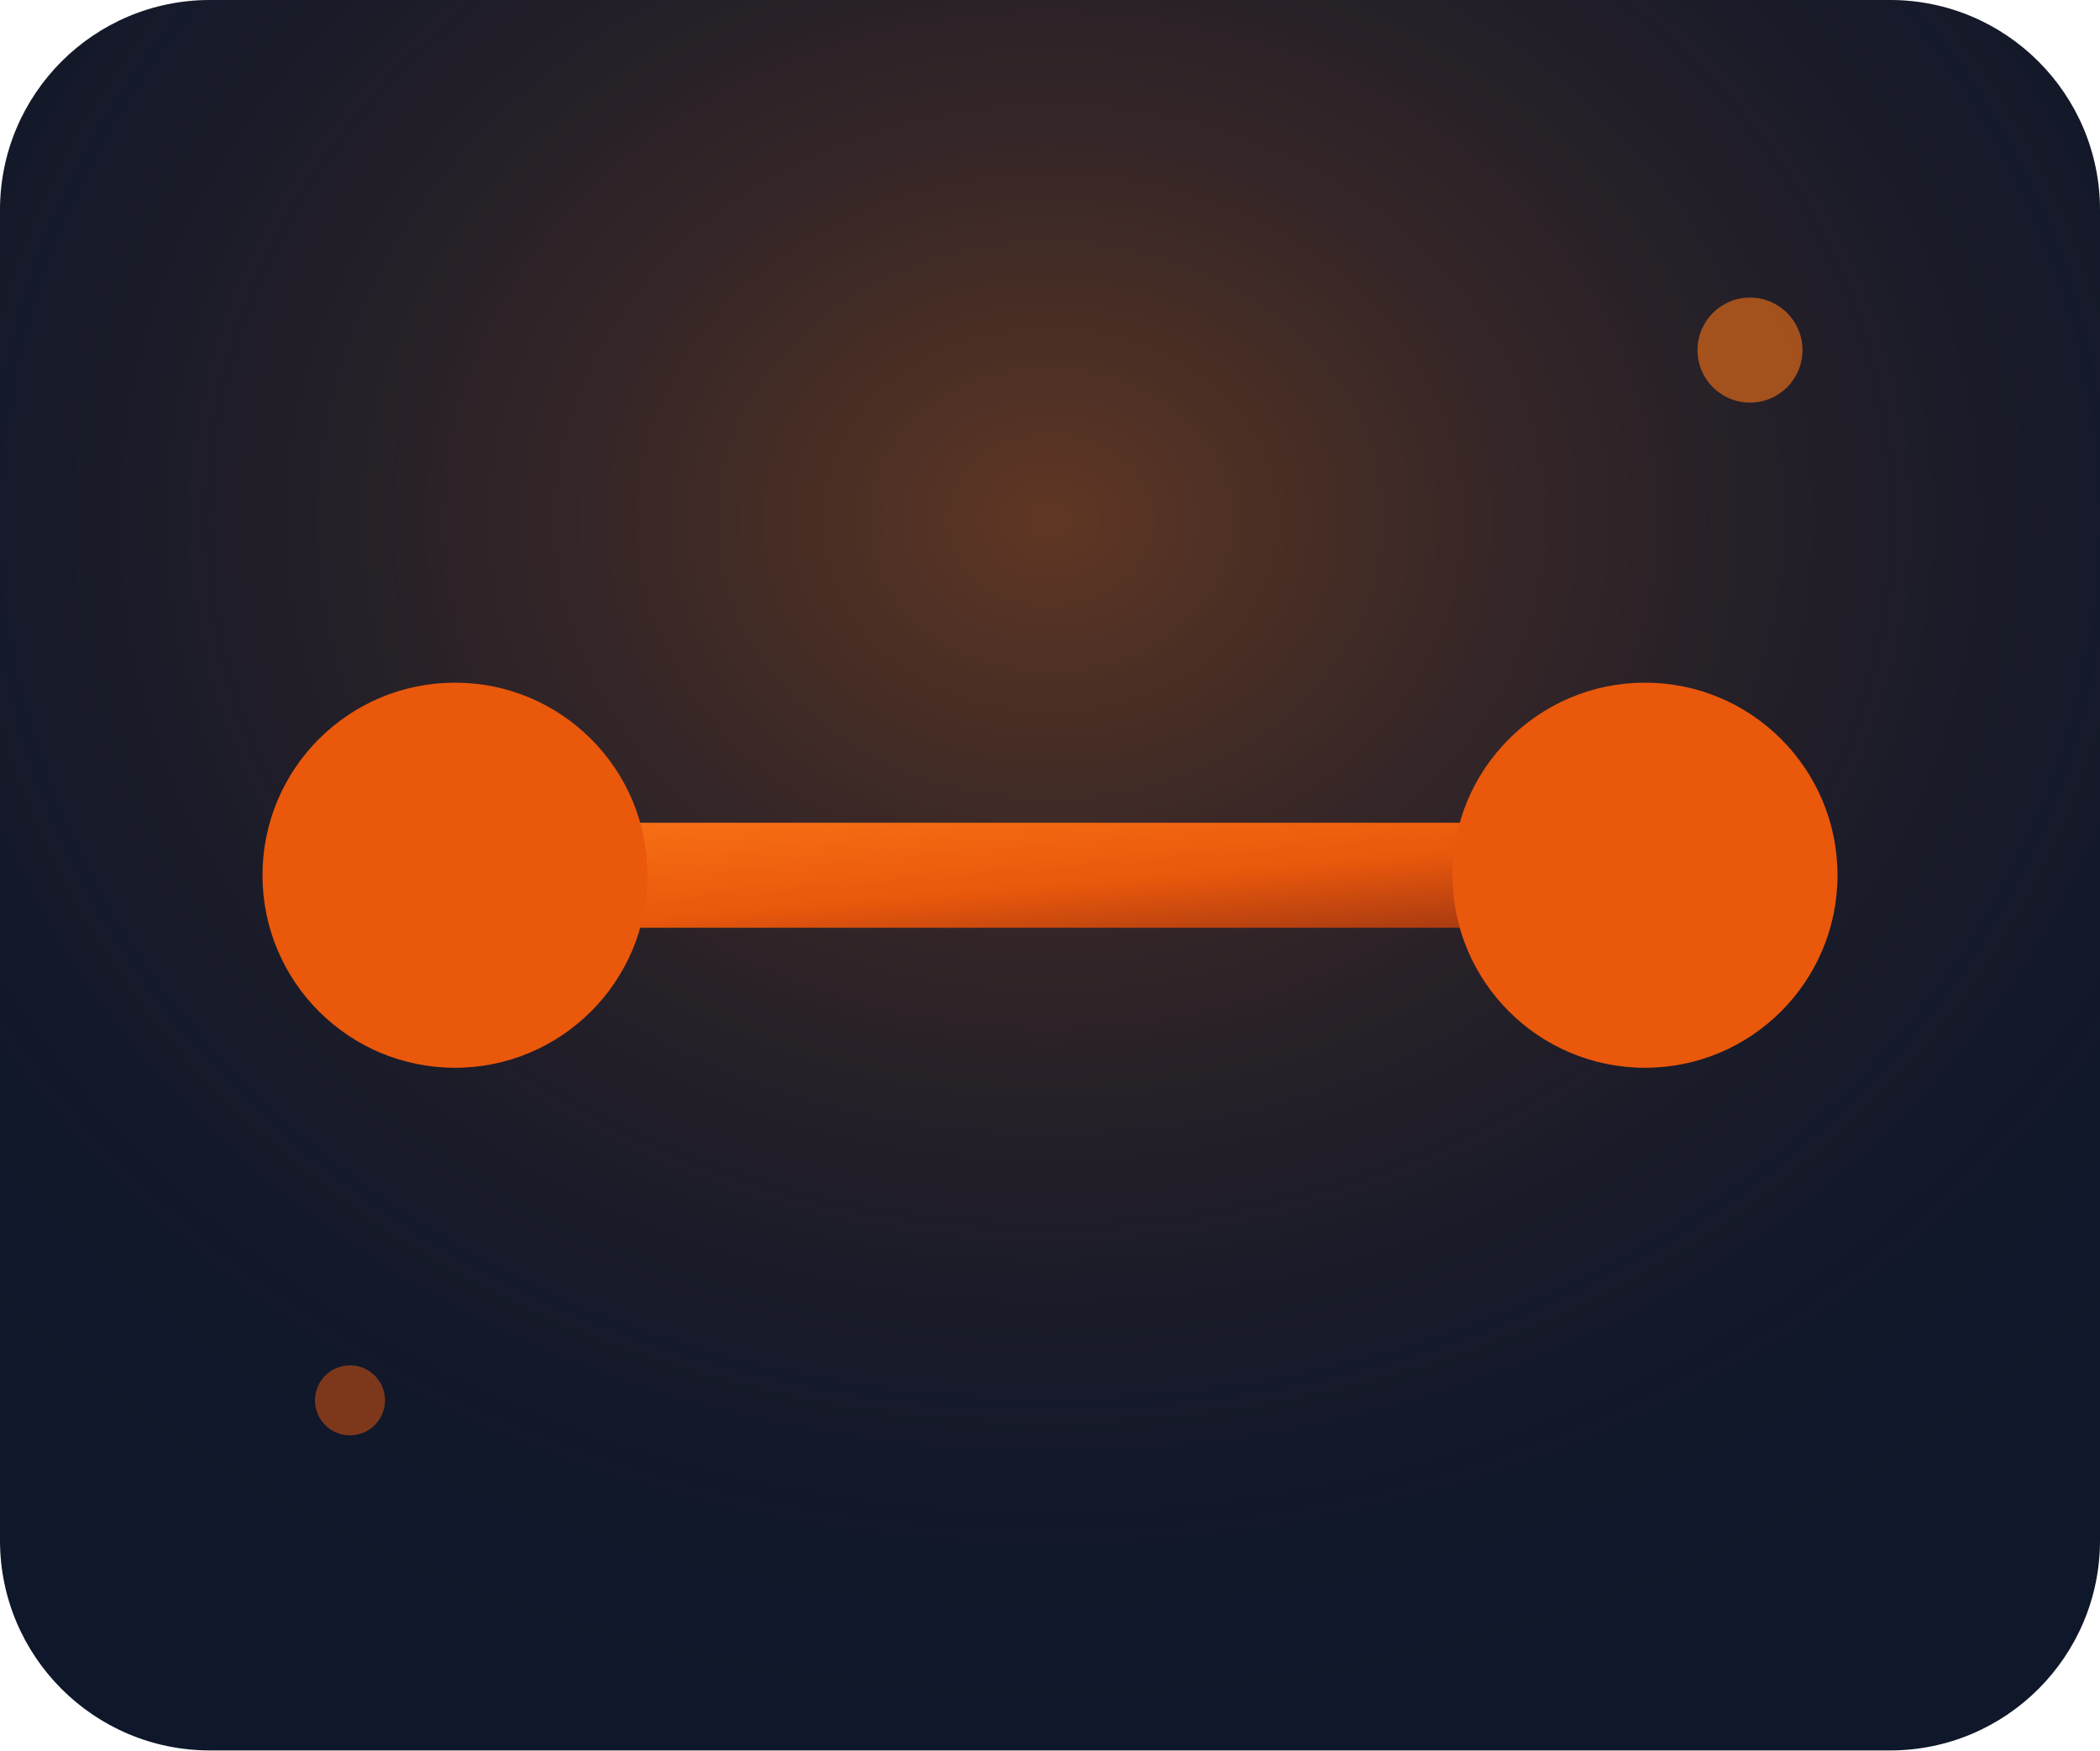
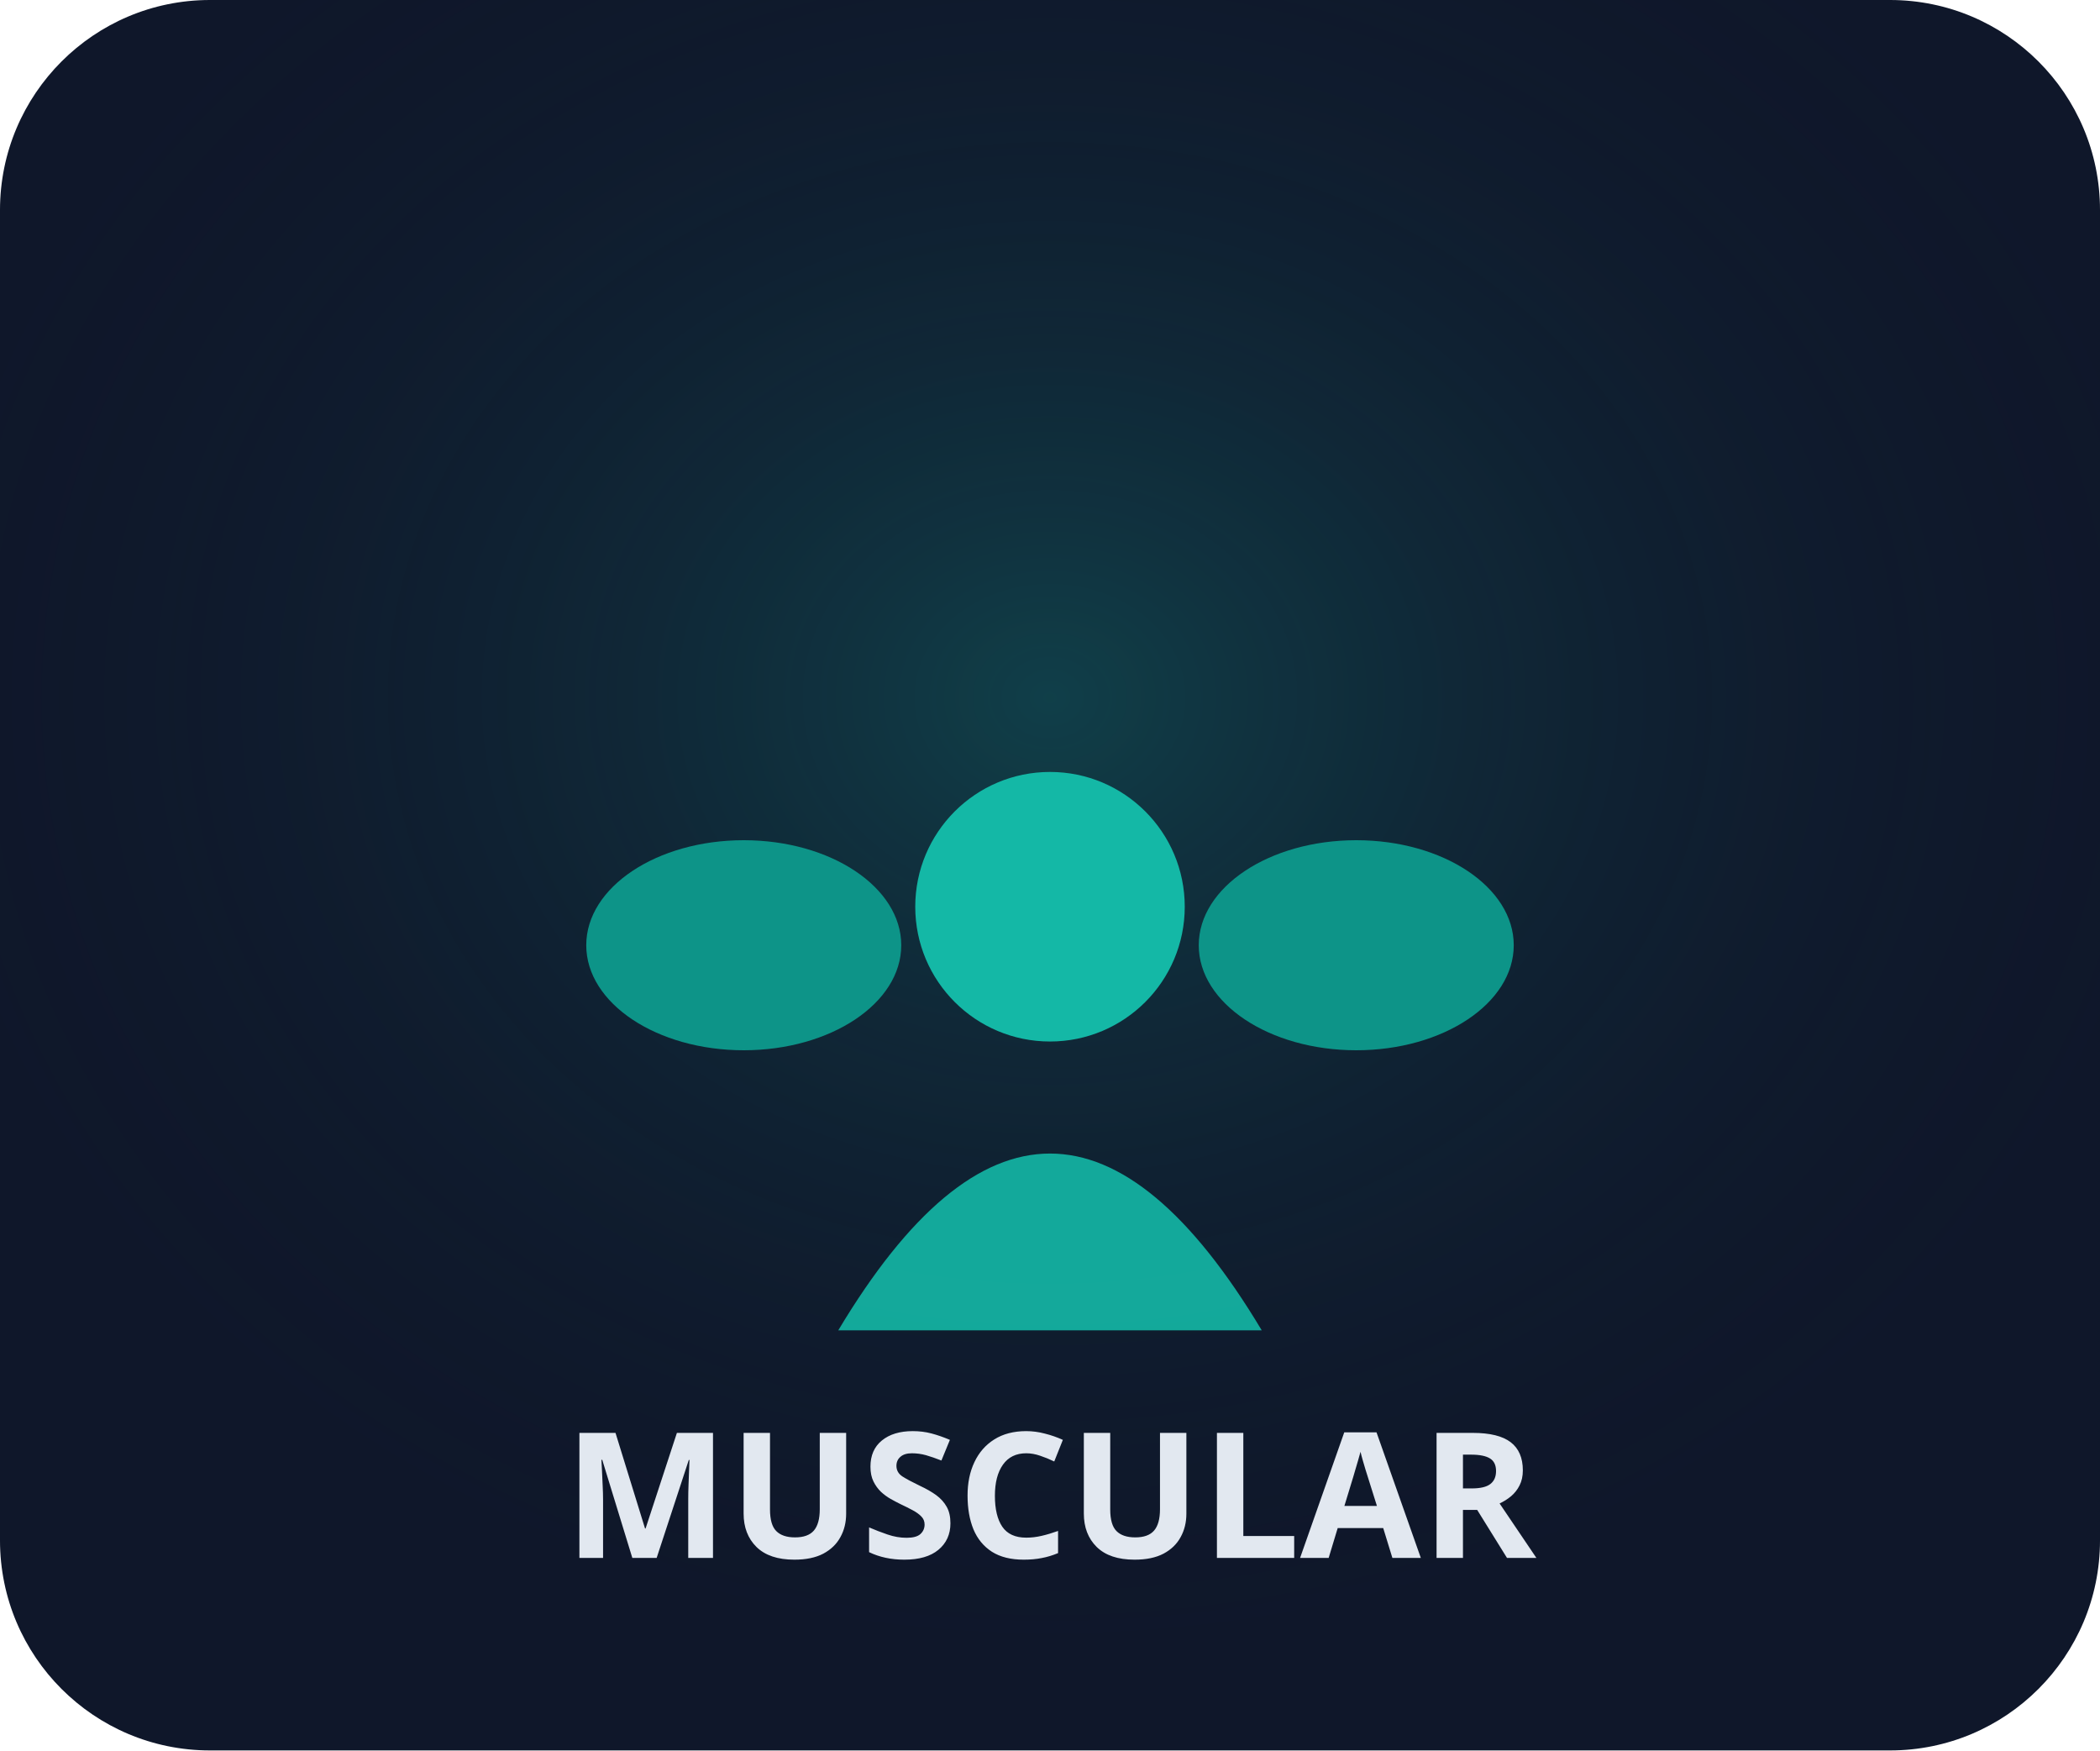
- <svg xmlns="http://www.w3.org/2000/svg" viewBox="0 0 240 200" role="img" aria-label="physique-muscular">
-   <defs>
-     <linearGradient id="g" x1="0%" y1="0%" x2="100%" y2="100%">
-       <stop offset="0%" stop-color="#f97316" />
-       <stop offset="55%" stop-color="#ea580c" />
-       <stop offset="100%" stop-color="#9a3412" />
-     </linearGradient>
-     <radialGradient id="bg" cx="50%" cy="30%" r="70%">
-       <stop offset="0%" stop-color="#f97316" stop-opacity="0.35" />
-       <stop offset="100%" stop-color="#0f172a" stop-opacity="0" />
-     </radialGradient>
-   </defs>
+ <svg xmlns="http://www.w3.org/2000/svg" viewBox="0 0 240 200" role="img" aria-label="Muscular">
  <rect width="240" height="200" rx="24" fill="#0f172a" />
-   <rect width="240" height="200" rx="24" fill="url(#bg)" />
-   <rect x="48" y="94" width="144" height="12" rx="6" fill="url(#g)" />
-   <circle cx="52" cy="100" r="22" fill="#ea580c" />
-   <circle cx="188" cy="100" r="22" fill="#ea580c" />
-   <circle cx="200" cy="40" r="6" fill="#f97316" opacity="0.6" />
-   <circle cx="40" cy="160" r="4" fill="#ea580c" opacity="0.5" />
+   <radialGradient id="glow" cx="50%" cy="40%" r="55%">
+     <stop offset="0%" stop-color="#14b8a6" stop-opacity="0.25" />
+     <stop offset="100%" stop-color="#0f172a" stop-opacity="0" />
+   </radialGradient>
+   <rect width="240" height="200" rx="24" fill="url(#glow)" />
+   <circle cx="120" cy="103.6" r="15.4" fill="#14b8a6" />
+   <path d="M95.8 152 Q120 111.6 144.2 152" fill="#14b8a6" opacity="0.9" />
+   <ellipse cx="85" cy="108" rx="18" ry="12" fill="#0d9488" />
+   <ellipse cx="155" cy="108" rx="18" ry="12" fill="#0d9488" />
+   <text x="120" y="178" text-anchor="middle" fill="#e2e8f0" font-size="20" font-weight="700" font-family="system-ui,sans-serif">MUSCULAR</text>
</svg>
